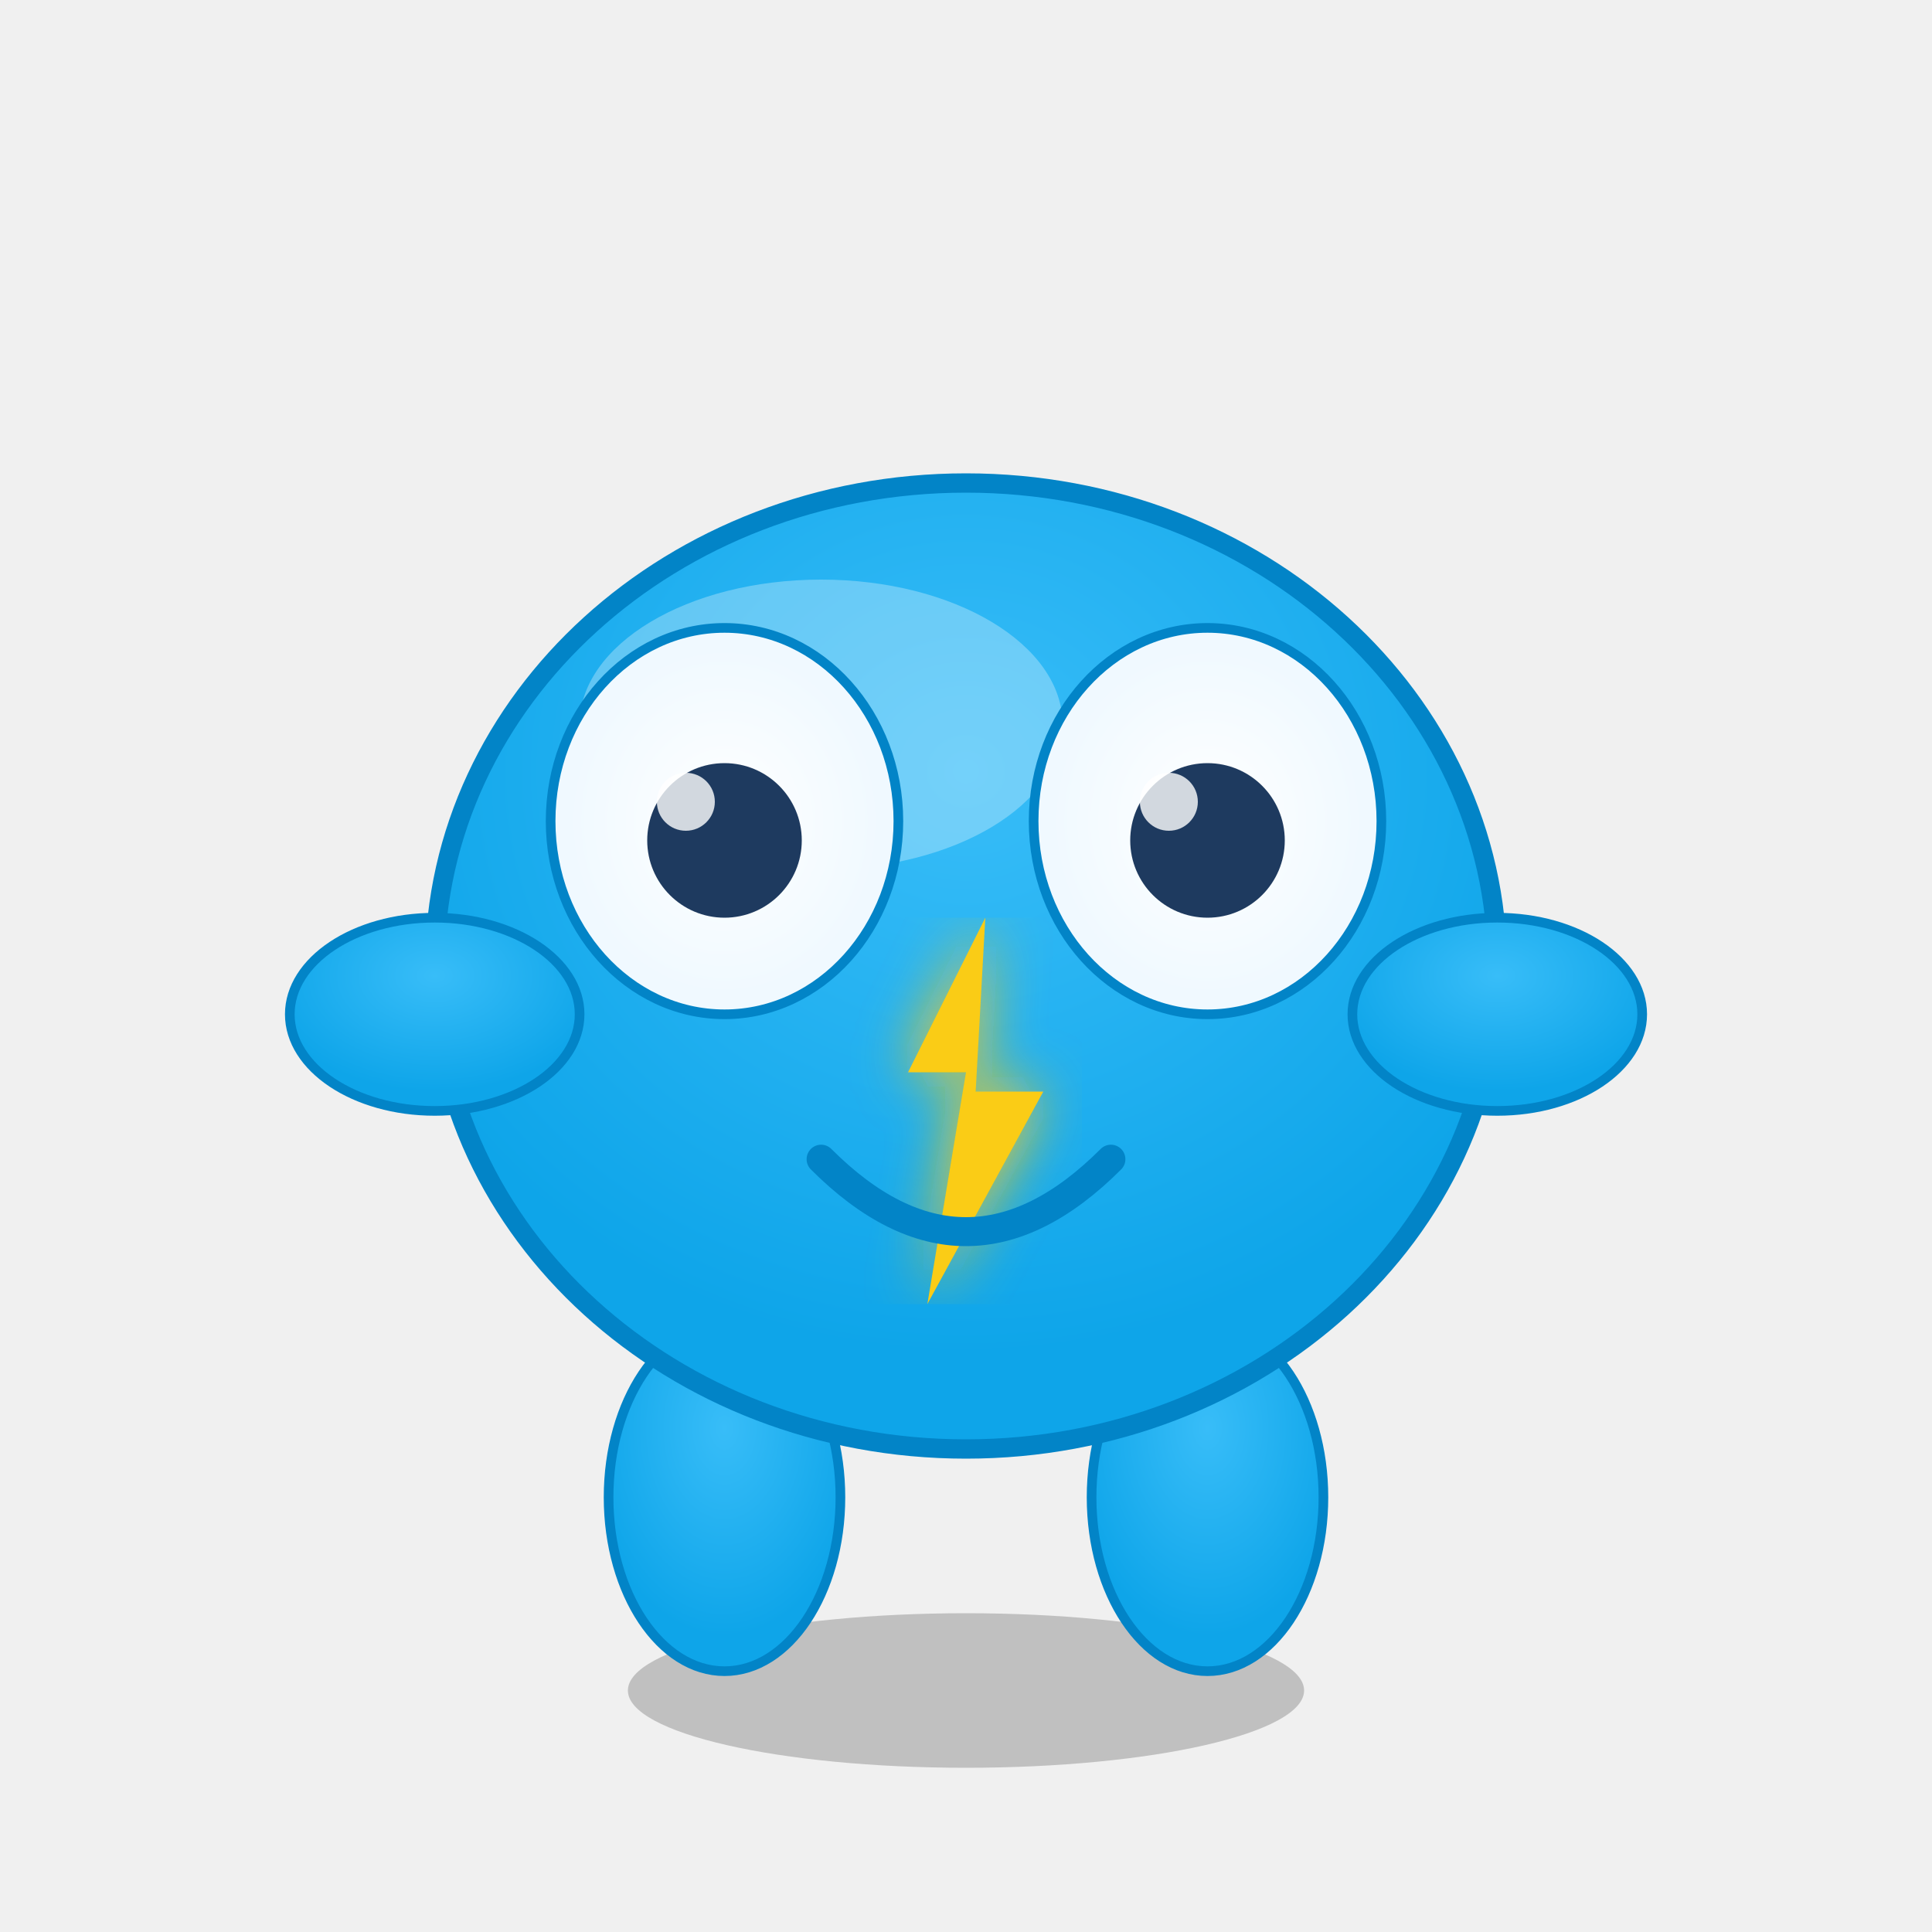
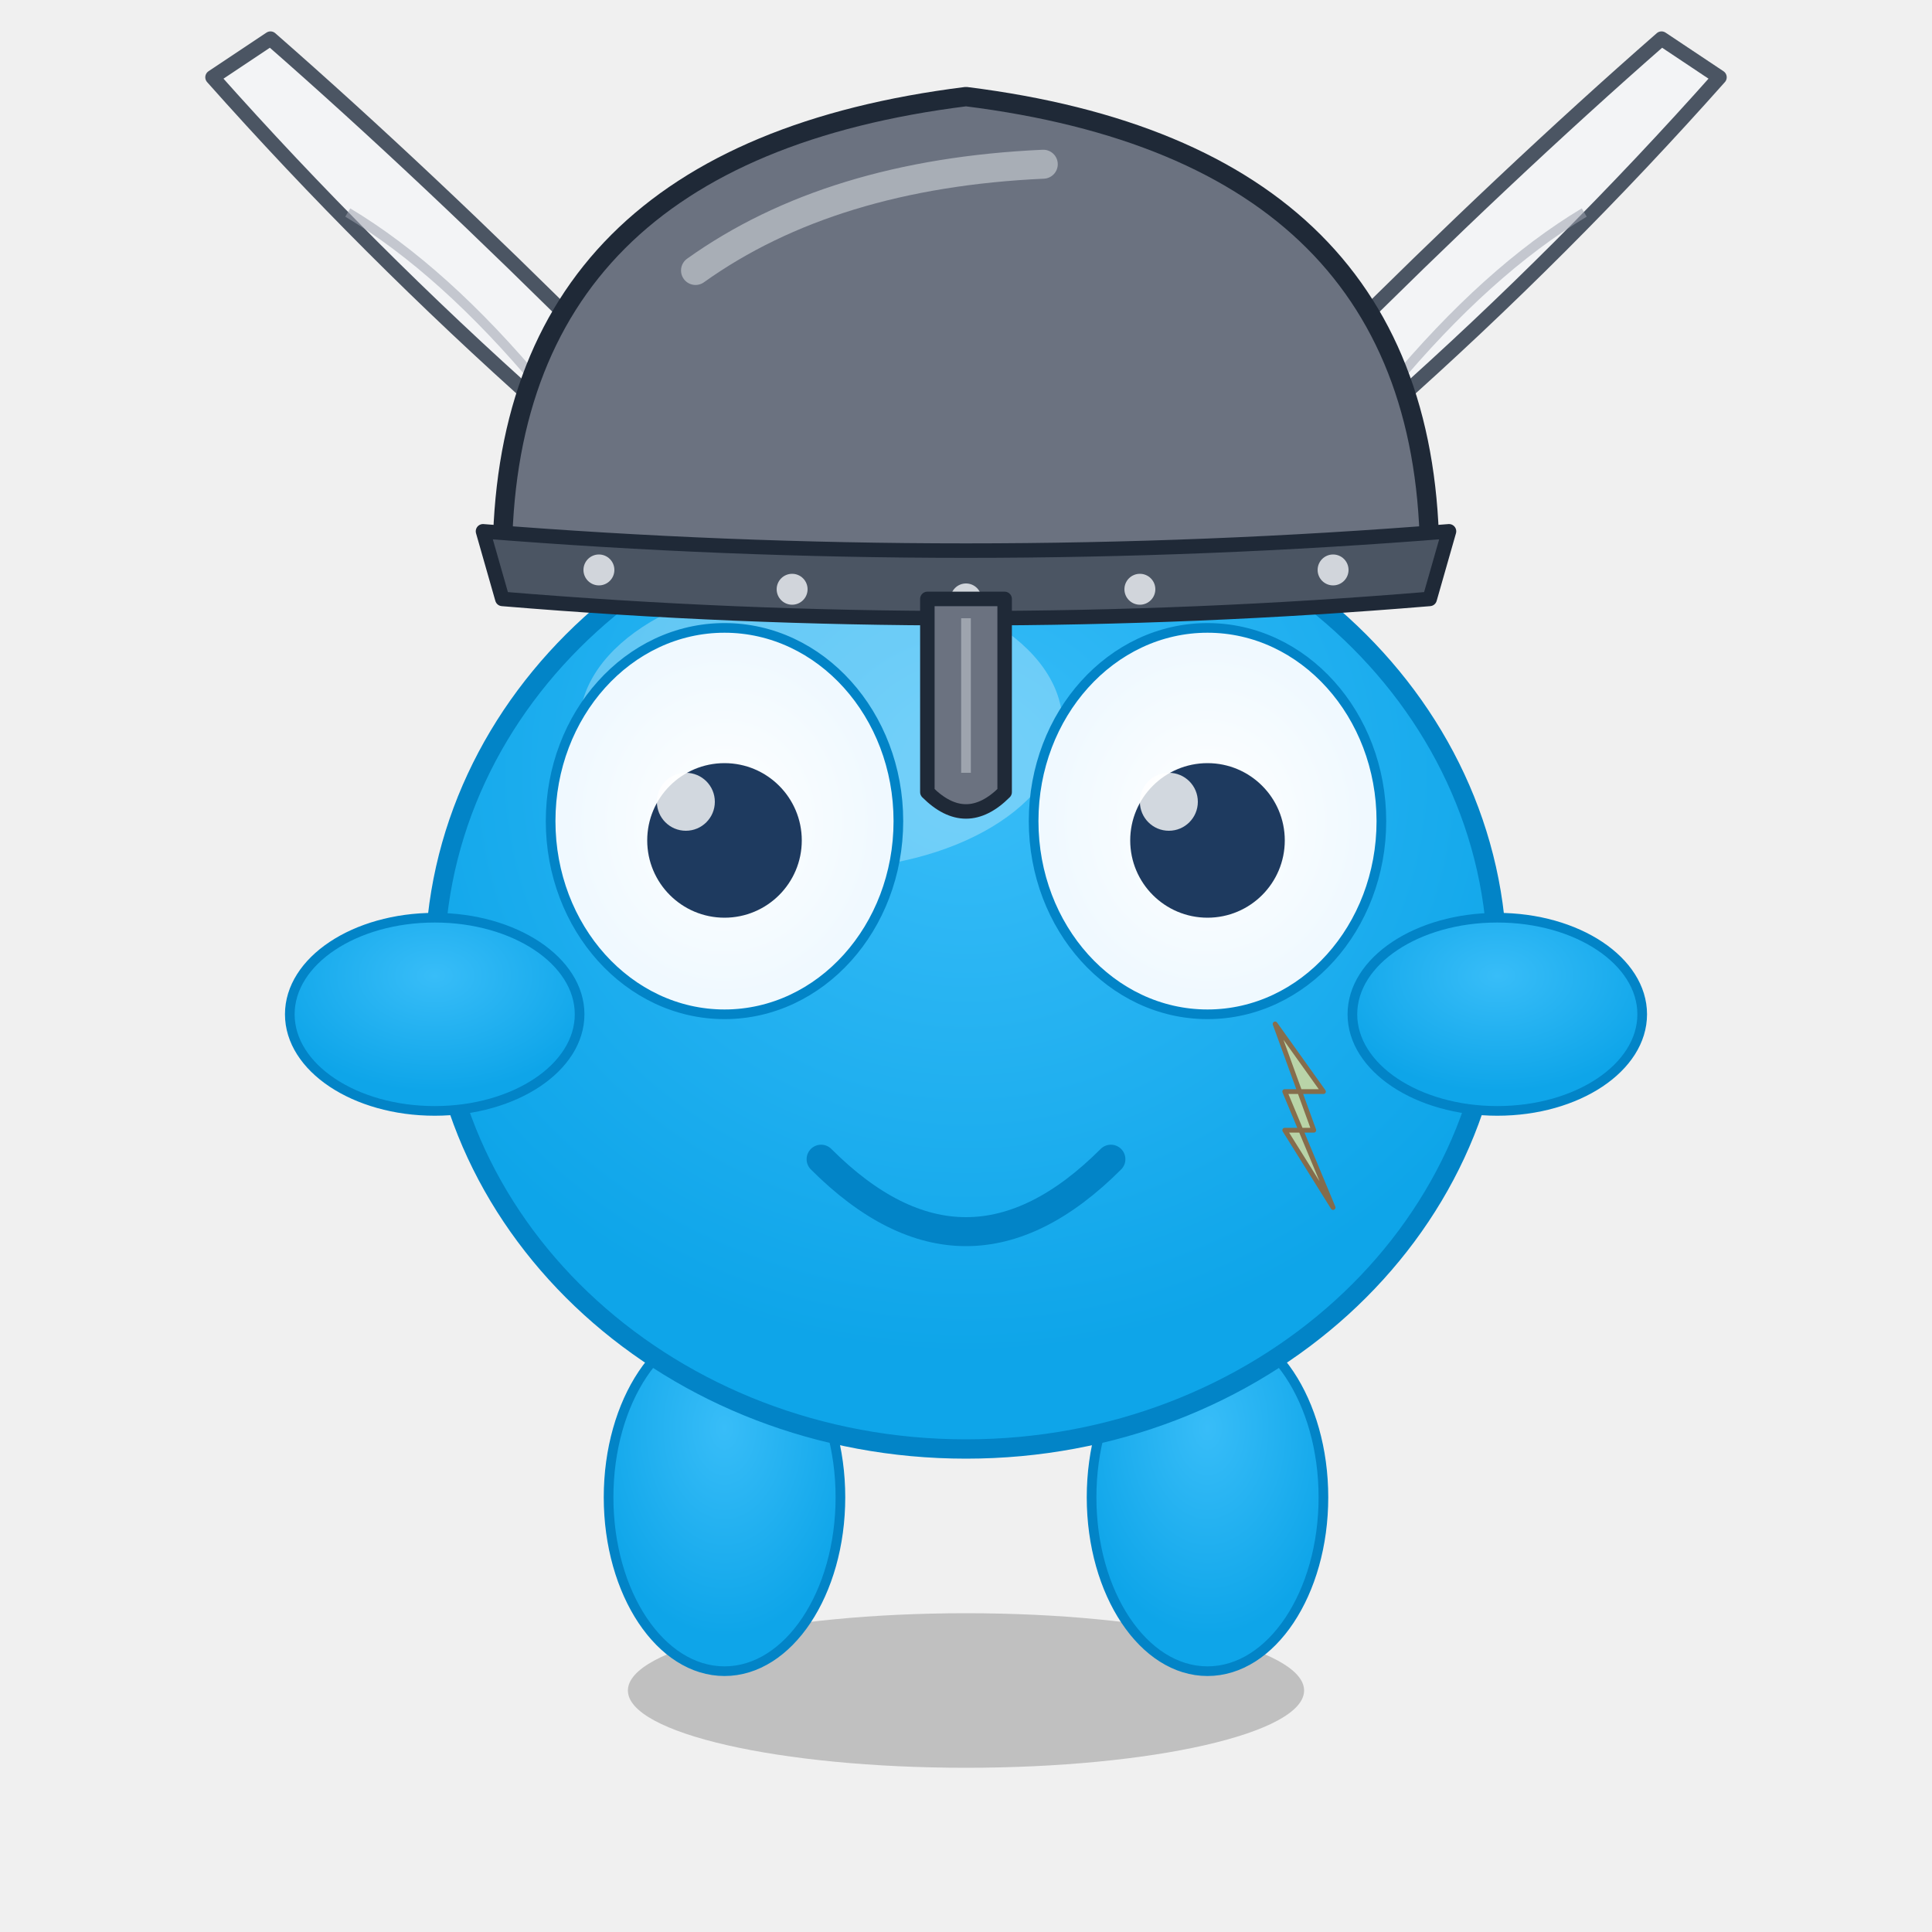
<svg xmlns="http://www.w3.org/2000/svg" viewBox="0 0 200 200" width="200" height="200">
  <defs>
    <radialGradient id="bodyGradient" cx="50%" cy="30%" r="60%">
      <stop offset="0%" style="stop-color:#38BDF8" />
      <stop offset="100%" style="stop-color:#0EA5E9" />
    </radialGradient>
    <radialGradient id="eyeGradient" cx="50%" cy="50%" r="50%">
      <stop offset="0%" style="stop-color:#FFFFFF" />
      <stop offset="90%" style="stop-color:#F0F9FF" />
    </radialGradient>
    <radialGradient id="glowGradient" cx="50%" cy="50%" r="50%">
      <stop offset="0%" style="stop-color:#FACC15;stop-opacity:0.8" />
      <stop offset="100%" style="stop-color:#FACC15;stop-opacity:0" />
    </radialGradient>
    <filter id="glow" x="-50%" y="-50%" width="200%" height="200%">
      <feGaussianBlur stdDeviation="3" result="blur" />
      <feMerge>
        <feMergeNode in="blur" />
        <feMergeNode in="SourceGraphic" />
      </feMerge>
    </filter>
    <symbol id="lightning" viewBox="0 0 24 40">
      <path d="M14 0 L6 16 L12 16 L8 40 L20 18 L13 18 Z" fill="#FACC15" filter="url(#glow)" />
    </symbol>
    <symbol id="spark" viewBox="0 0 10 10">
      <circle cx="5" cy="5" r="3" fill="#FACC15" filter="url(#glow)" />
    </symbol>
  </defs>
  <g id="sparky-body">
    <ellipse cx="100" cy="175" rx="35" ry="8" fill="rgba(0,0,0,0.2)" />
    <g id="legs">
      <ellipse cx="75" cy="155" rx="12" ry="18" fill="url(#bodyGradient)" stroke="#0284C7" stroke-width="1" />
      <ellipse cx="125" cy="155" rx="12" ry="18" fill="url(#bodyGradient)" stroke="#0284C7" stroke-width="1" />
    </g>
    <ellipse id="body-main" cx="100" cy="100" rx="55" ry="50" fill="url(#bodyGradient)" stroke="#0284C7" stroke-width="2" />
    <ellipse cx="85" cy="75" rx="25" ry="15" fill="rgba(255,255,255,0.3)" />
    <g id="arms">
      <ellipse cx="45" cy="105" rx="15" ry="10" fill="url(#bodyGradient)" stroke="#0284C7" stroke-width="1" />
      <ellipse cx="155" cy="105" rx="15" ry="10" fill="url(#bodyGradient)" stroke="#0284C7" stroke-width="1" />
    </g>
-     <use href="#lightning" x="88" y="95" width="24" height="40" />
  </g>
  <g id="sparky-face">
    <g id="eyes">
      <ellipse id="eye-left" cx="75" cy="85" rx="18" ry="20" fill="url(#eyeGradient)" stroke="#0284C7" stroke-width="1" />
      <circle id="pupil-left" cx="75" cy="87" r="8" fill="#1E3A5F" />
      <circle cx="71" cy="83" r="3" fill="white" opacity="0.8" />
      <ellipse id="eye-right" cx="125" cy="85" rx="18" ry="20" fill="url(#eyeGradient)" stroke="#0284C7" stroke-width="1" />
      <circle id="pupil-right" cx="125" cy="87" r="8" fill="#1E3A5F" />
      <circle cx="121" cy="83" r="3" fill="white" opacity="0.8" />
    </g>
+     <g id="scar" opacity="0.7">
+       <path d="M 132 106 L 137 113 L 133 113 L 138 125 L 133 117 L 136 117 Z" fill="#FDE68A" stroke="#B45309" stroke-width="0.5" stroke-linejoin="round" />
+     </g>
    <path id="mouth" d="M85 120 Q100 135 115 120" stroke="#0284C7" stroke-width="3" fill="none" stroke-linecap="round" />
+   </g>
+   <g id="viking-helmet">
+     <path d="M 56 42 Q 38 26 22 8 L 28 4 Q 44 18 62 36 Z" fill="#F3F4F6" stroke="#4B5563" stroke-width="1.5" stroke-linejoin="round" />
+     <path d="M 36 22 Q 46 28 56 40" stroke="#9CA3AF" stroke-width="1" fill="none" opacity="0.55" />
+     <path d="M 144 42 Q 162 26 178 8 L 172 4 Q 156 18 138 36 Z" fill="#F3F4F6" stroke="#4B5563" stroke-width="1.5" stroke-linejoin="round" />
+     <path d="M 164 22 Q 154 28 144 40" stroke="#9CA3AF" stroke-width="1" fill="none" opacity="0.55" />
+     <path d="M 52 58 Q 52 16 100 10 Q 148 16 148 58 Z" fill="#6B7280" stroke="#1F2937" stroke-width="2" stroke-linejoin="round" />
+     <path d="M 72 28 Q 86 18 108 17" stroke="#D1D5DB" stroke-width="3" fill="none" stroke-linecap="round" opacity="0.6" />
+     <path d="M 50 55 Q 100 59 150 55 L 148 62 Q 100 66 52 62 Z" fill="#4B5563" stroke="#1F2937" stroke-width="1.5" stroke-linejoin="round" />
+     <circle cx="62" cy="59" r="1.6" fill="#D1D5DB" />
+     <circle cx="82" cy="61" r="1.6" fill="#D1D5DB" />
+     <circle cx="100" cy="62" r="1.6" fill="#D1D5DB" />
+     <circle cx="118" cy="61" r="1.6" fill="#D1D5DB" />
+     <circle cx="138" cy="59" r="1.6" fill="#D1D5DB" />
+     <path d="M 96 62 L 96 82 Q 100 86 104 82 L 104 62 Z" fill="#6B7280" stroke="#1F2937" stroke-width="1.5" stroke-linejoin="round" />
+     <line x1="100" y1="64" x2="100" y2="80" stroke="#D1D5DB" stroke-width="1" opacity="0.5" />
  </g>
  <g id="emotion-indicators" visibility="hidden">
    <text id="zzz" x="140" y="50" font-family="Arial" font-size="16" fill="#0EA5E9" opacity="0">Zzz</text>
    <g id="think-bubble" opacity="0">
      <circle cx="150" cy="40" r="15" fill="white" stroke="#0EA5E9" />
      <circle cx="140" cy="55" r="6" fill="white" stroke="#0EA5E9" />
      <circle cx="135" cy="65" r="3" fill="white" stroke="#0EA5E9" />
    </g>
    <g id="idea-bulb" opacity="0">
      <circle cx="160" cy="35" r="12" fill="#FACC15" filter="url(#glow)" />
      <path d="M155 50 L165 50 L163 55 L157 55 Z" fill="#FACC15" />
    </g>
    <g id="sparks" opacity="0">
      <use href="#spark" x="30" y="40" />
      <use href="#spark" x="160" y="30" />
      <use href="#spark" x="20" y="90" />
      <use href="#spark" x="170" y="80" />
      <use href="#spark" x="40" y="140" />
      <use href="#spark" x="150" y="150" />
    </g>
    <g id="error-x" opacity="0">
      <line x1="60" y1="75" x2="90" y2="95" stroke="#EF4444" stroke-width="4" />
      <line x1="90" y1="75" x2="60" y2="95" stroke="#EF4444" stroke-width="4" />
      <line x1="110" y1="75" x2="140" y2="95" stroke="#EF4444" stroke-width="4" />
      <line x1="140" y1="75" x2="110" y2="95" stroke="#EF4444" stroke-width="4" />
    </g>
  </g>
  <style>
    /* Idle floating animation */
    @keyframes float {
      0%, 100% { transform: translateY(0px); }
      50% { transform: translateY(-5px); }
    }

    /* Blink animation */
    @keyframes blink {
      0%, 90%, 100% { transform: scaleY(1); }
      95% { transform: scaleY(0.1); }
    }

    /* Bounce animation */
    @keyframes bounce {
      0%, 100% { transform: translateY(0) scale(1); }
      50% { transform: translateY(-15px) scale(1.05); }
    }

    /* Shake animation for thinking */
    @keyframes shake {
      0%, 100% { transform: translateX(0); }
      25% { transform: translateX(-3px); }
      75% { transform: translateX(3px); }
    }

    /* Vibrate for excited */
    @keyframes vibrate {
      0%, 100% { transform: translateX(0); }
      10% { transform: translateX(-2px); }
      20% { transform: translateX(2px); }
      30% { transform: translateX(-2px); }
      40% { transform: translateX(2px); }
      50% { transform: translateX(-1px); }
      60% { transform: translateX(1px); }
      70% { transform: translateX(-1px); }
      80% { transform: translateX(1px); }
      90% { transform: translateX(0); }
    }

    /* Glow pulse for whammy */
    @keyframes glowPulse {
      0%, 100% { filter: drop-shadow(0 0 5px #FACC15); }
      50% { filter: drop-shadow(0 0 20px #FACC15); }
    }

    /* Default idle state */
    #sparky-body {
      animation: float 3s ease-in-out infinite;
    }

    #eyes {
      animation: blink 4s ease-in-out infinite;
      transform-origin: center;
    }

    /* Expression classes */
    .thinking #sparky-body {
      animation: shake 0.5s ease-in-out infinite;
    }

    .excited #sparky-body {
      animation: vibrate 0.3s ease-in-out infinite;
    }

    .excited #sparks {
      opacity: 1;
    }

    .happy #sparky-body {
      animation: bounce 0.5s ease-in-out;
    }

    .whammy #sparky-body {
      animation: glowPulse 0.5s ease-in-out infinite;
    }

    .whammy #lightning {
      animation: glowPulse 0.3s ease-in-out infinite;
    }

    .error #error-x {
      opacity: 1;
    }

    .sleeping #zzz {
      opacity: 1;
    }
  </style>
</svg>
